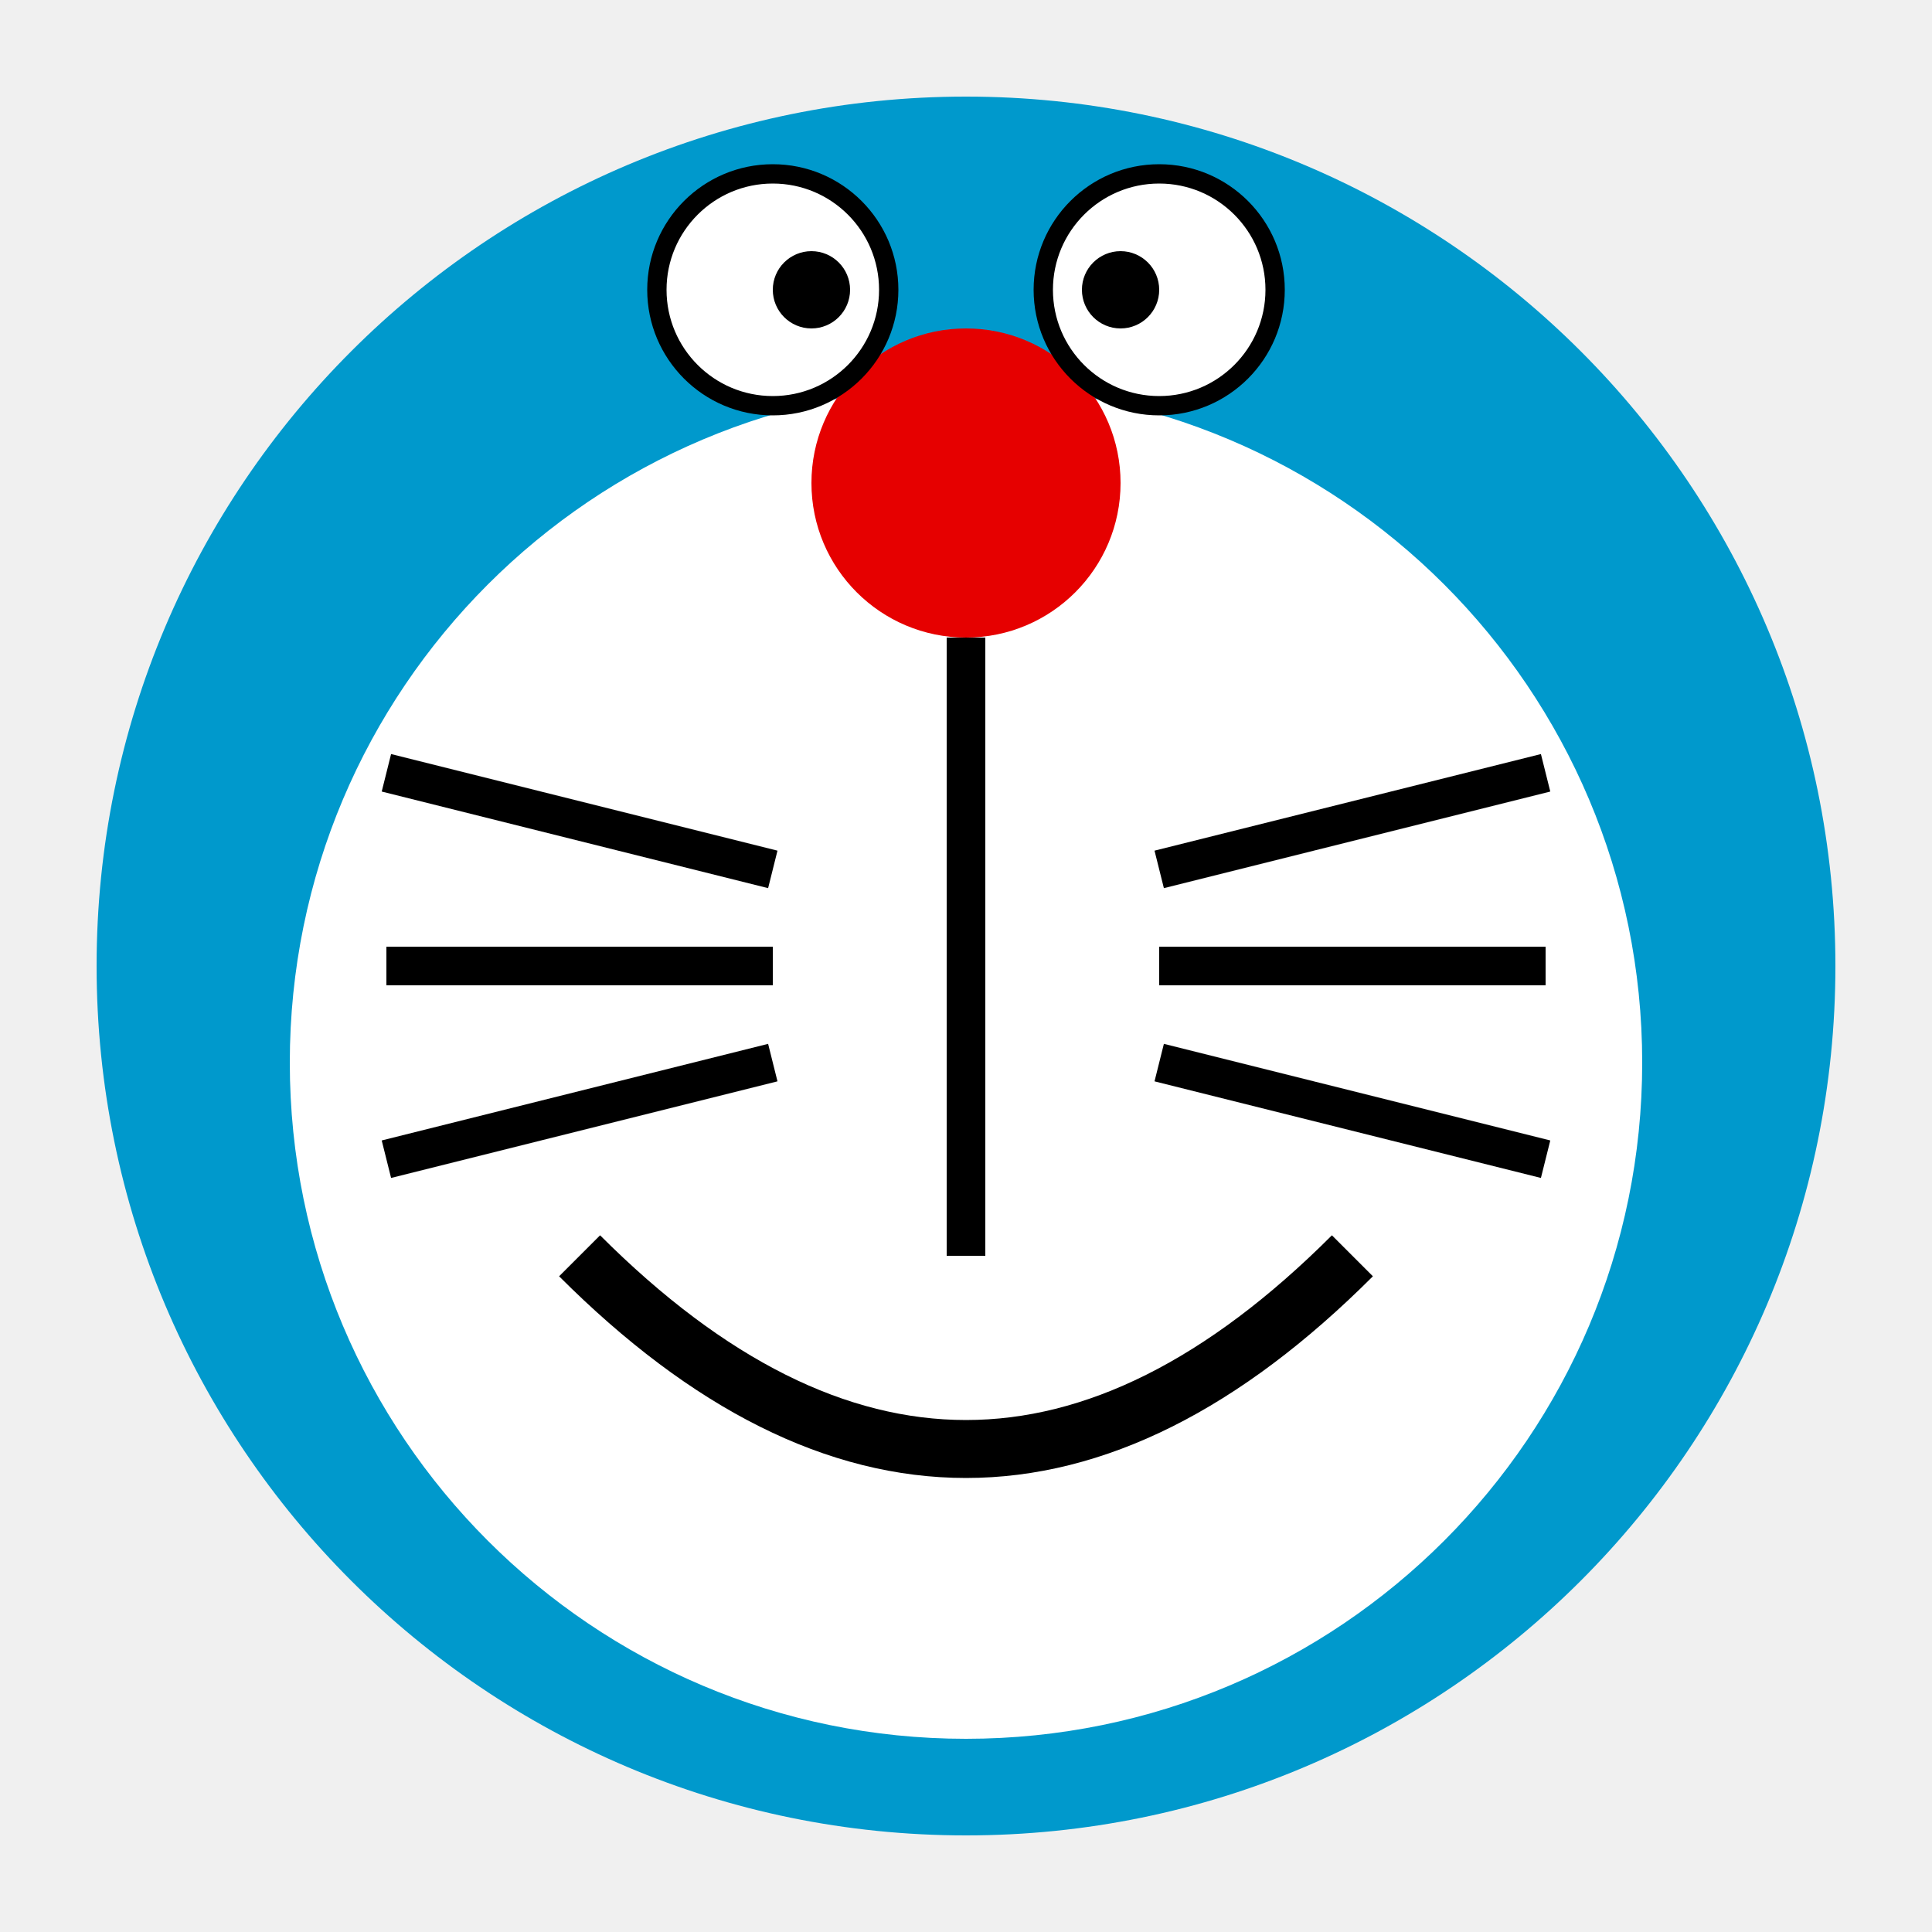
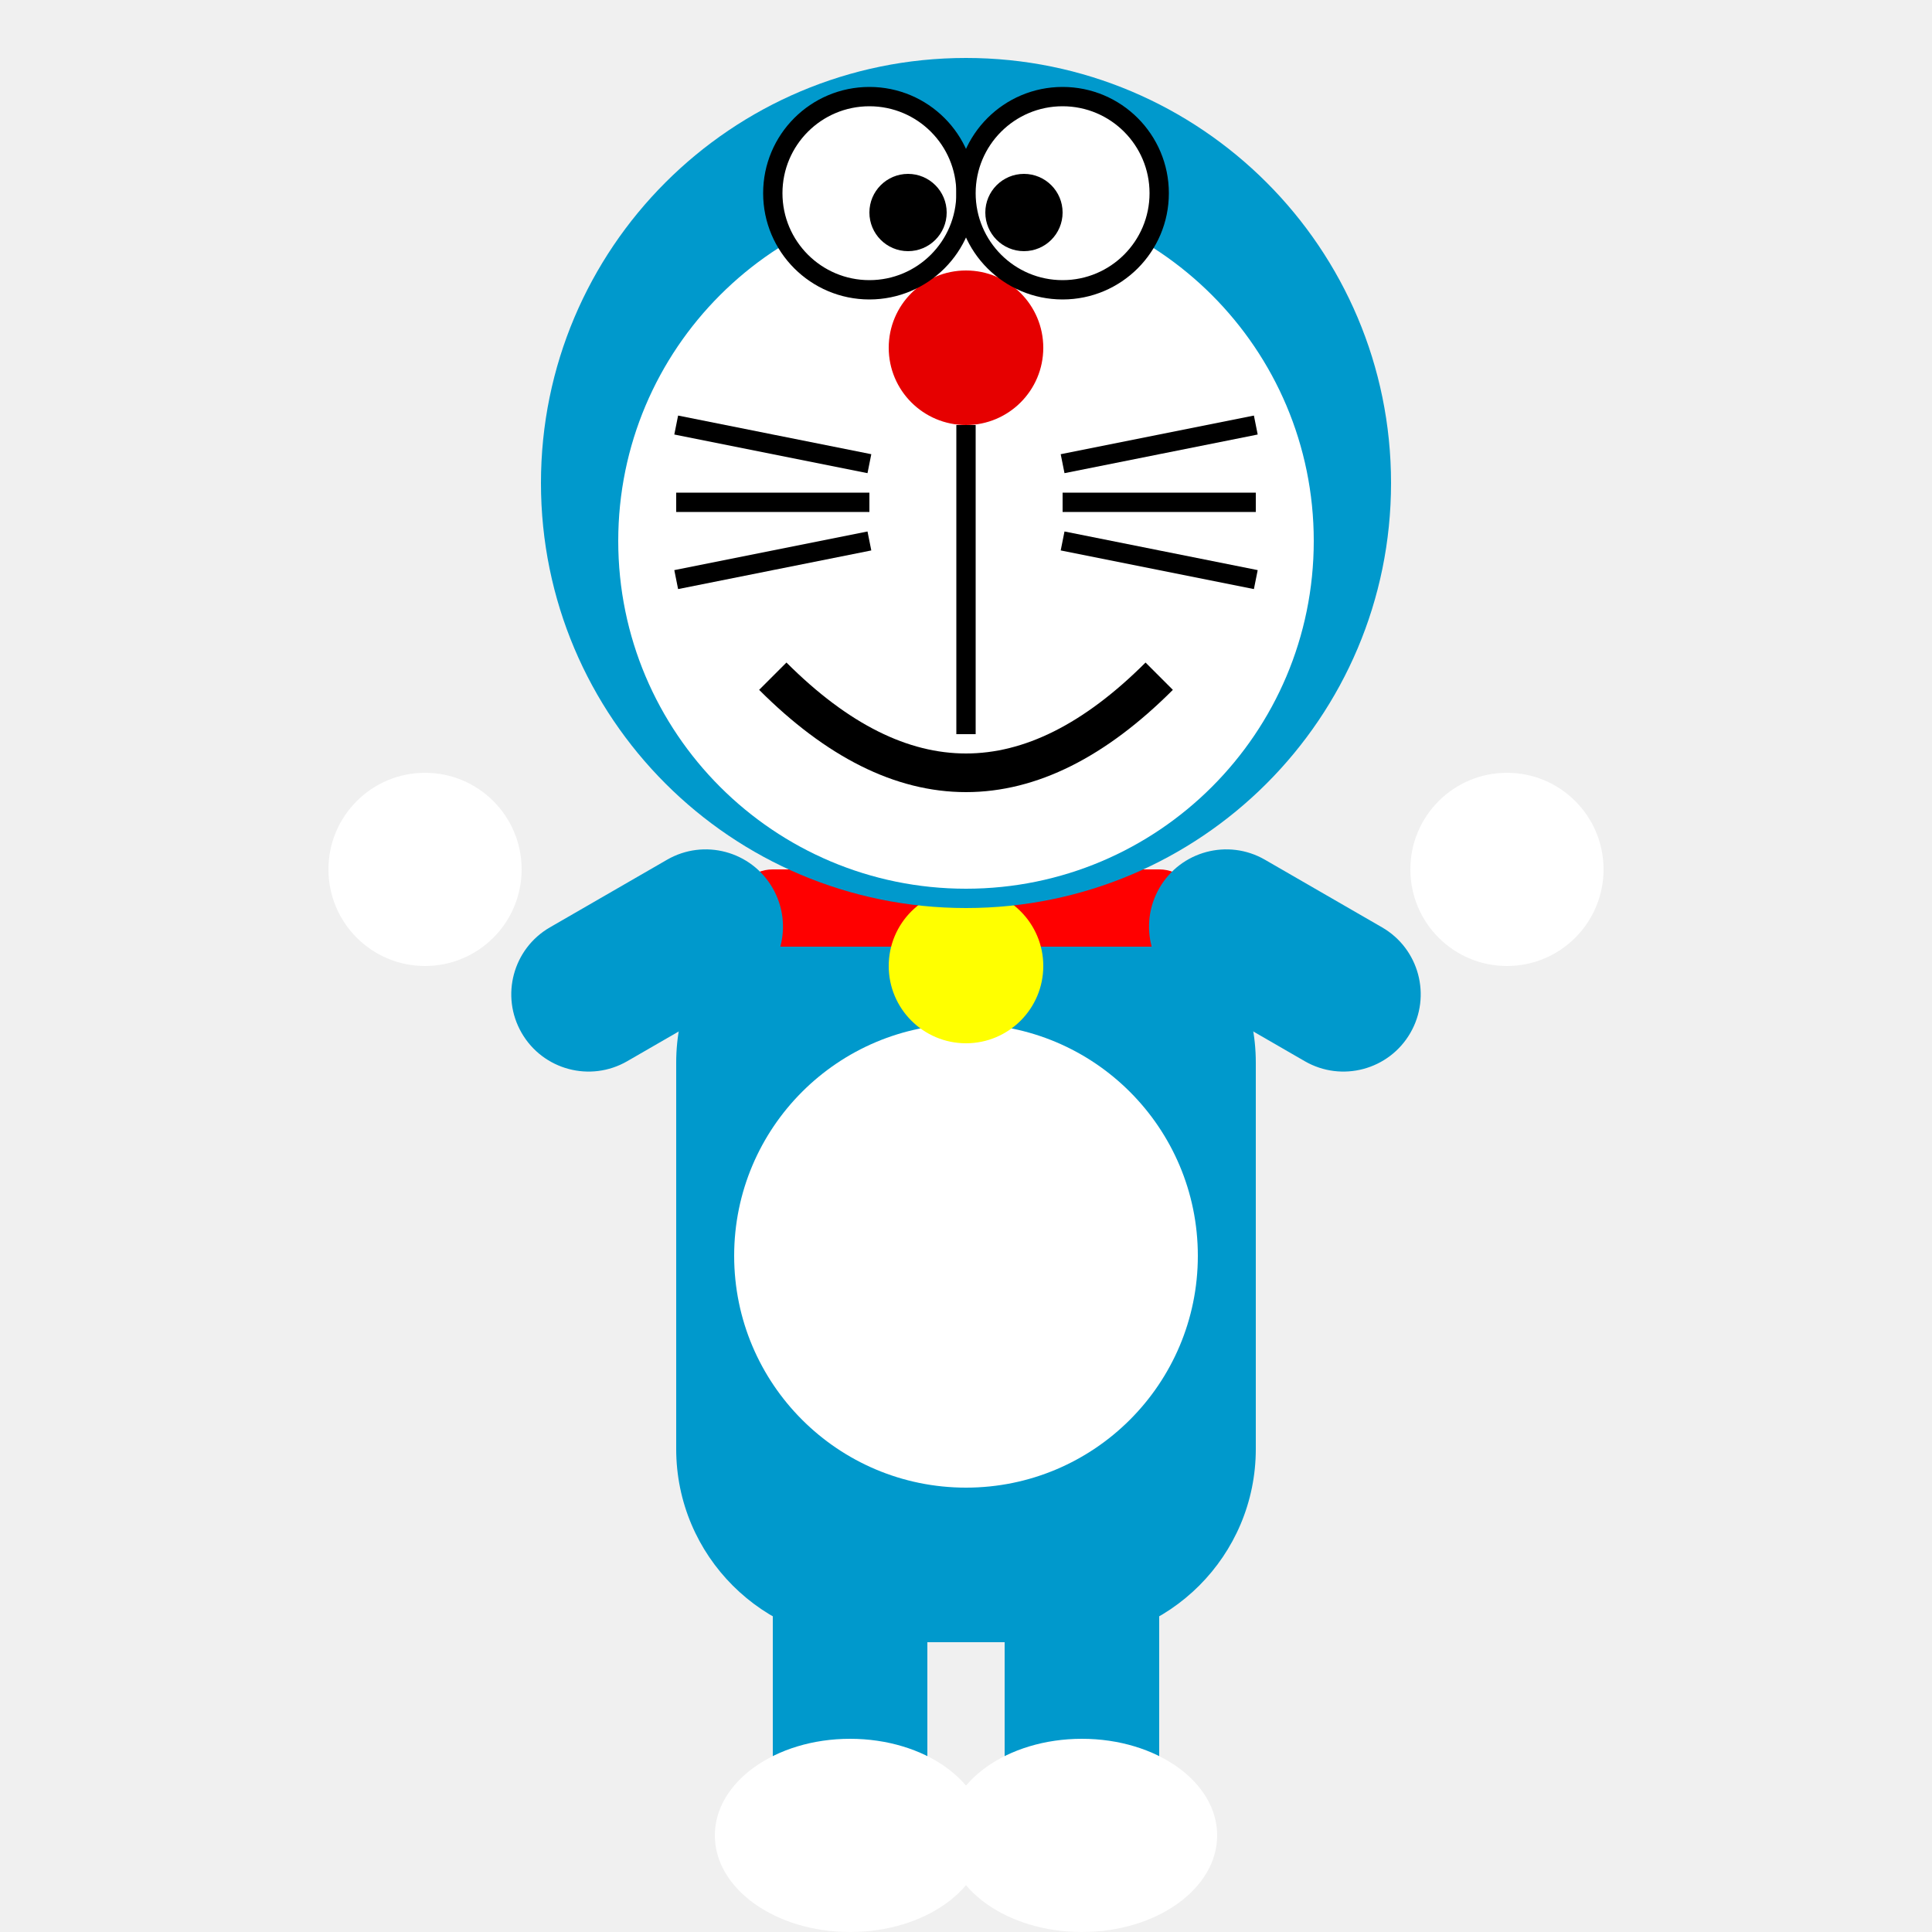
<svg xmlns="http://www.w3.org/2000/svg" viewBox="0 0 100 100">
-   <circle cx="50" cy="50" r="45" fill="#0099cc" />
-   <circle cx="50" cy="55" r="35" fill="white" />
-   <circle cx="50" cy="25" r="8" fill="#e60000" />
-   <line x1="20" y1="40" x2="40" y2="45" stroke="black" stroke-width="2" />
-   <line x1="20" y1="50" x2="40" y2="50" stroke="black" stroke-width="2" />
-   <line x1="20" y1="60" x2="40" y2="55" stroke="black" stroke-width="2" />
-   <line x1="80" y1="40" x2="60" y2="45" stroke="black" stroke-width="2" />
-   <line x1="80" y1="50" x2="60" y2="50" stroke="black" stroke-width="2" />
-   <line x1="80" y1="60" x2="60" y2="55" stroke="black" stroke-width="2" />
-   <line x1="50" y1="33" x2="50" y2="65" stroke="black" stroke-width="2" />
-   <path d="M 30 65 Q 50 85 70 65" fill="none" stroke="black" stroke-width="3" />
-   <circle cx="40" cy="15" r="6" fill="white" stroke="black" stroke-width="1" />
-   <circle cx="60" cy="15" r="6" fill="white" stroke="black" stroke-width="1" />
-   <circle cx="42" cy="15" r="2" fill="black" />
-   <circle cx="58" cy="15" r="2" fill="black" />
+   <rect x="35" y="45" width="30" height="40" rx="10" fill="#0099cc" />
+   <circle cx="50" cy="65" r="12" fill="white" />
+   <rect x="38" y="45" width="24" height="4" rx="2" fill="red" />
+   <circle cx="50" cy="50" r="4" fill="yellow" />
+   <rect x="25" y="50" width="15" height="8" rx="4" transform="rotate(-30 25 50)" fill="#0099cc" />
+   <rect x="60" y="50" width="15" height="8" rx="4" transform="rotate(30 75 50)" fill="#0099cc" />
+   <circle cx="22" cy="45" r="5" fill="white" />
+   <circle cx="78" cy="45" r="5" fill="white" />
+   <rect x="40" y="80" width="8" height="12" fill="#0099cc" />
+   <rect x="52" y="80" width="8" height="12" fill="#0099cc" />
+   <ellipse cx="44" cy="95" rx="7" ry="5" fill="white" />
+   <ellipse cx="56" cy="95" rx="7" ry="5" fill="white" />
+   <circle cx="50" cy="25" r="22" fill="#0099cc" />
+   <circle cx="50" cy="28" r="18" fill="white" />
+   <circle cx="50" cy="18" r="4" fill="#e60000" />
+   <line x1="35" y1="22" x2="45" y2="24" stroke="black" stroke-width="1" />
+   <line x1="35" y1="26" x2="45" y2="26" stroke="black" stroke-width="1" />
+   <line x1="35" y1="30" x2="45" y2="28" stroke="black" stroke-width="1" />
+   <line x1="65" y1="22" x2="55" y2="24" stroke="black" stroke-width="1" />
+   <line x1="65" y1="26" x2="55" y2="26" stroke="black" stroke-width="1" />
+   <line x1="65" y1="30" x2="55" y2="28" stroke="black" stroke-width="1" />
+   <line x1="50" y1="22" x2="50" y2="38" stroke="black" stroke-width="1" />
+   <path d="M 40 35 Q 50 45 60 35" fill="none" stroke="black" stroke-width="2" />
+   <circle cx="45" cy="10" r="5" fill="white" stroke="black" stroke-width="1" />
+   <circle cx="55" cy="10" r="5" fill="white" stroke="black" stroke-width="1" />
+   <circle cx="47" cy="11" r="2" fill="black" />
+   <circle cx="53" cy="11" r="2" fill="black" />
</svg>
